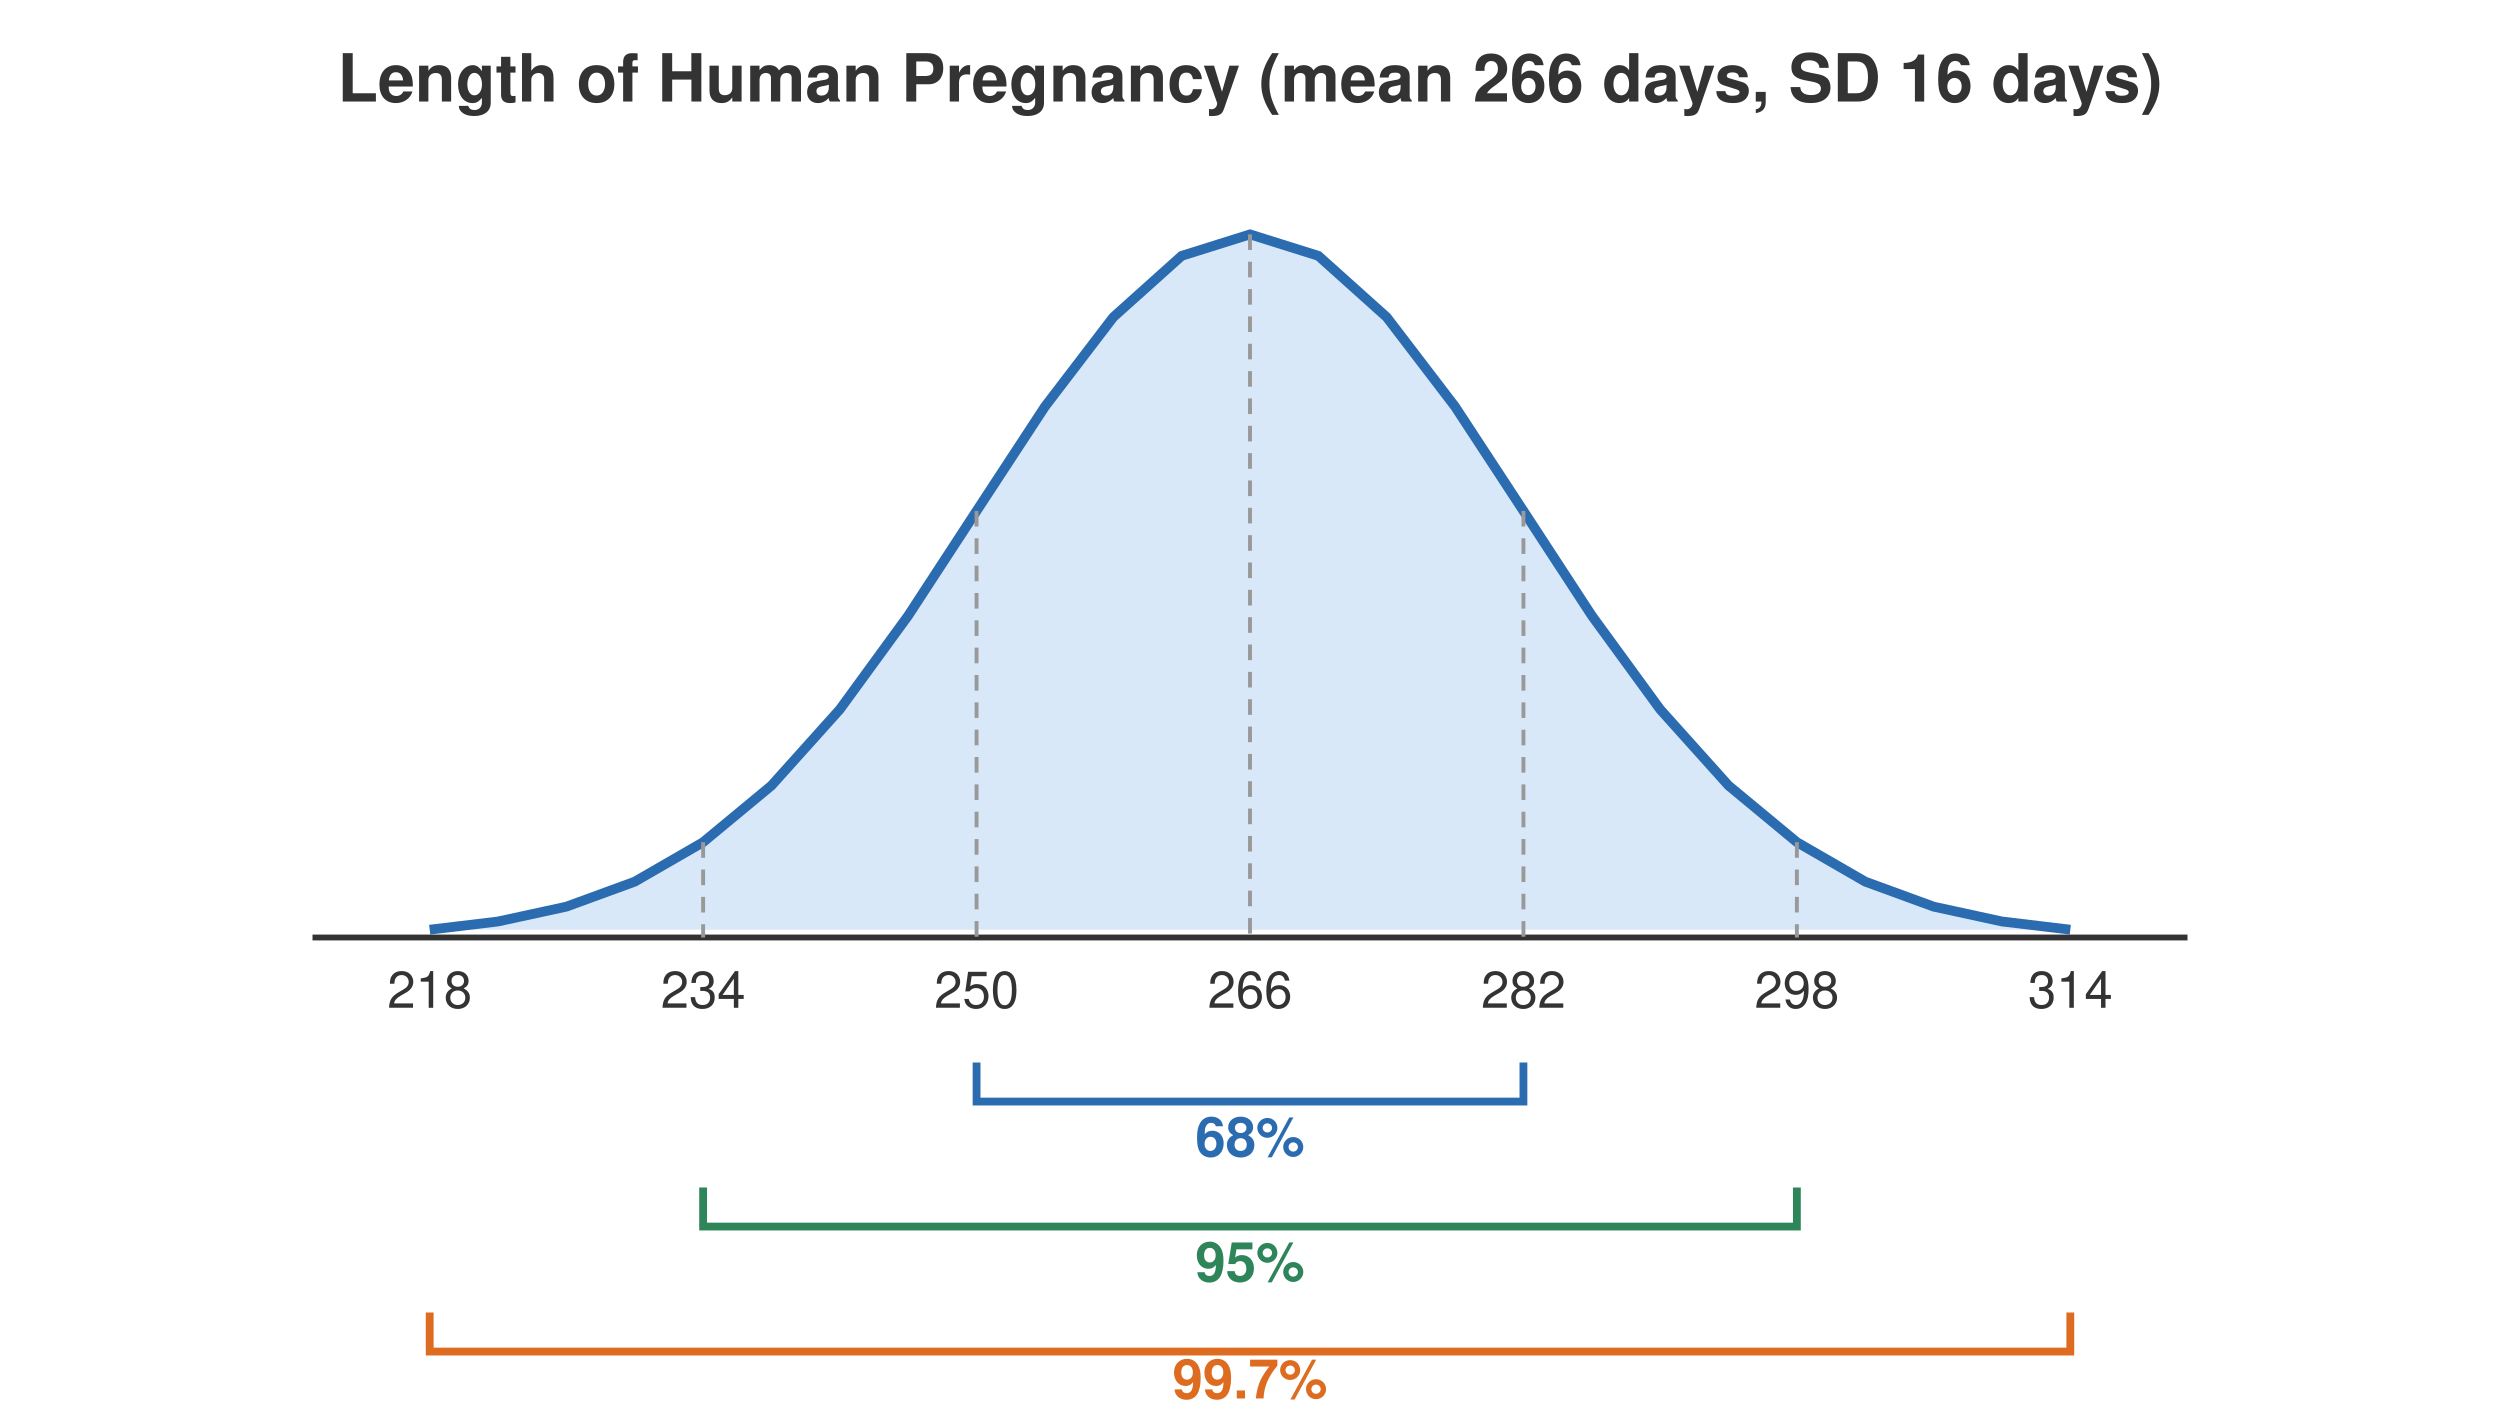
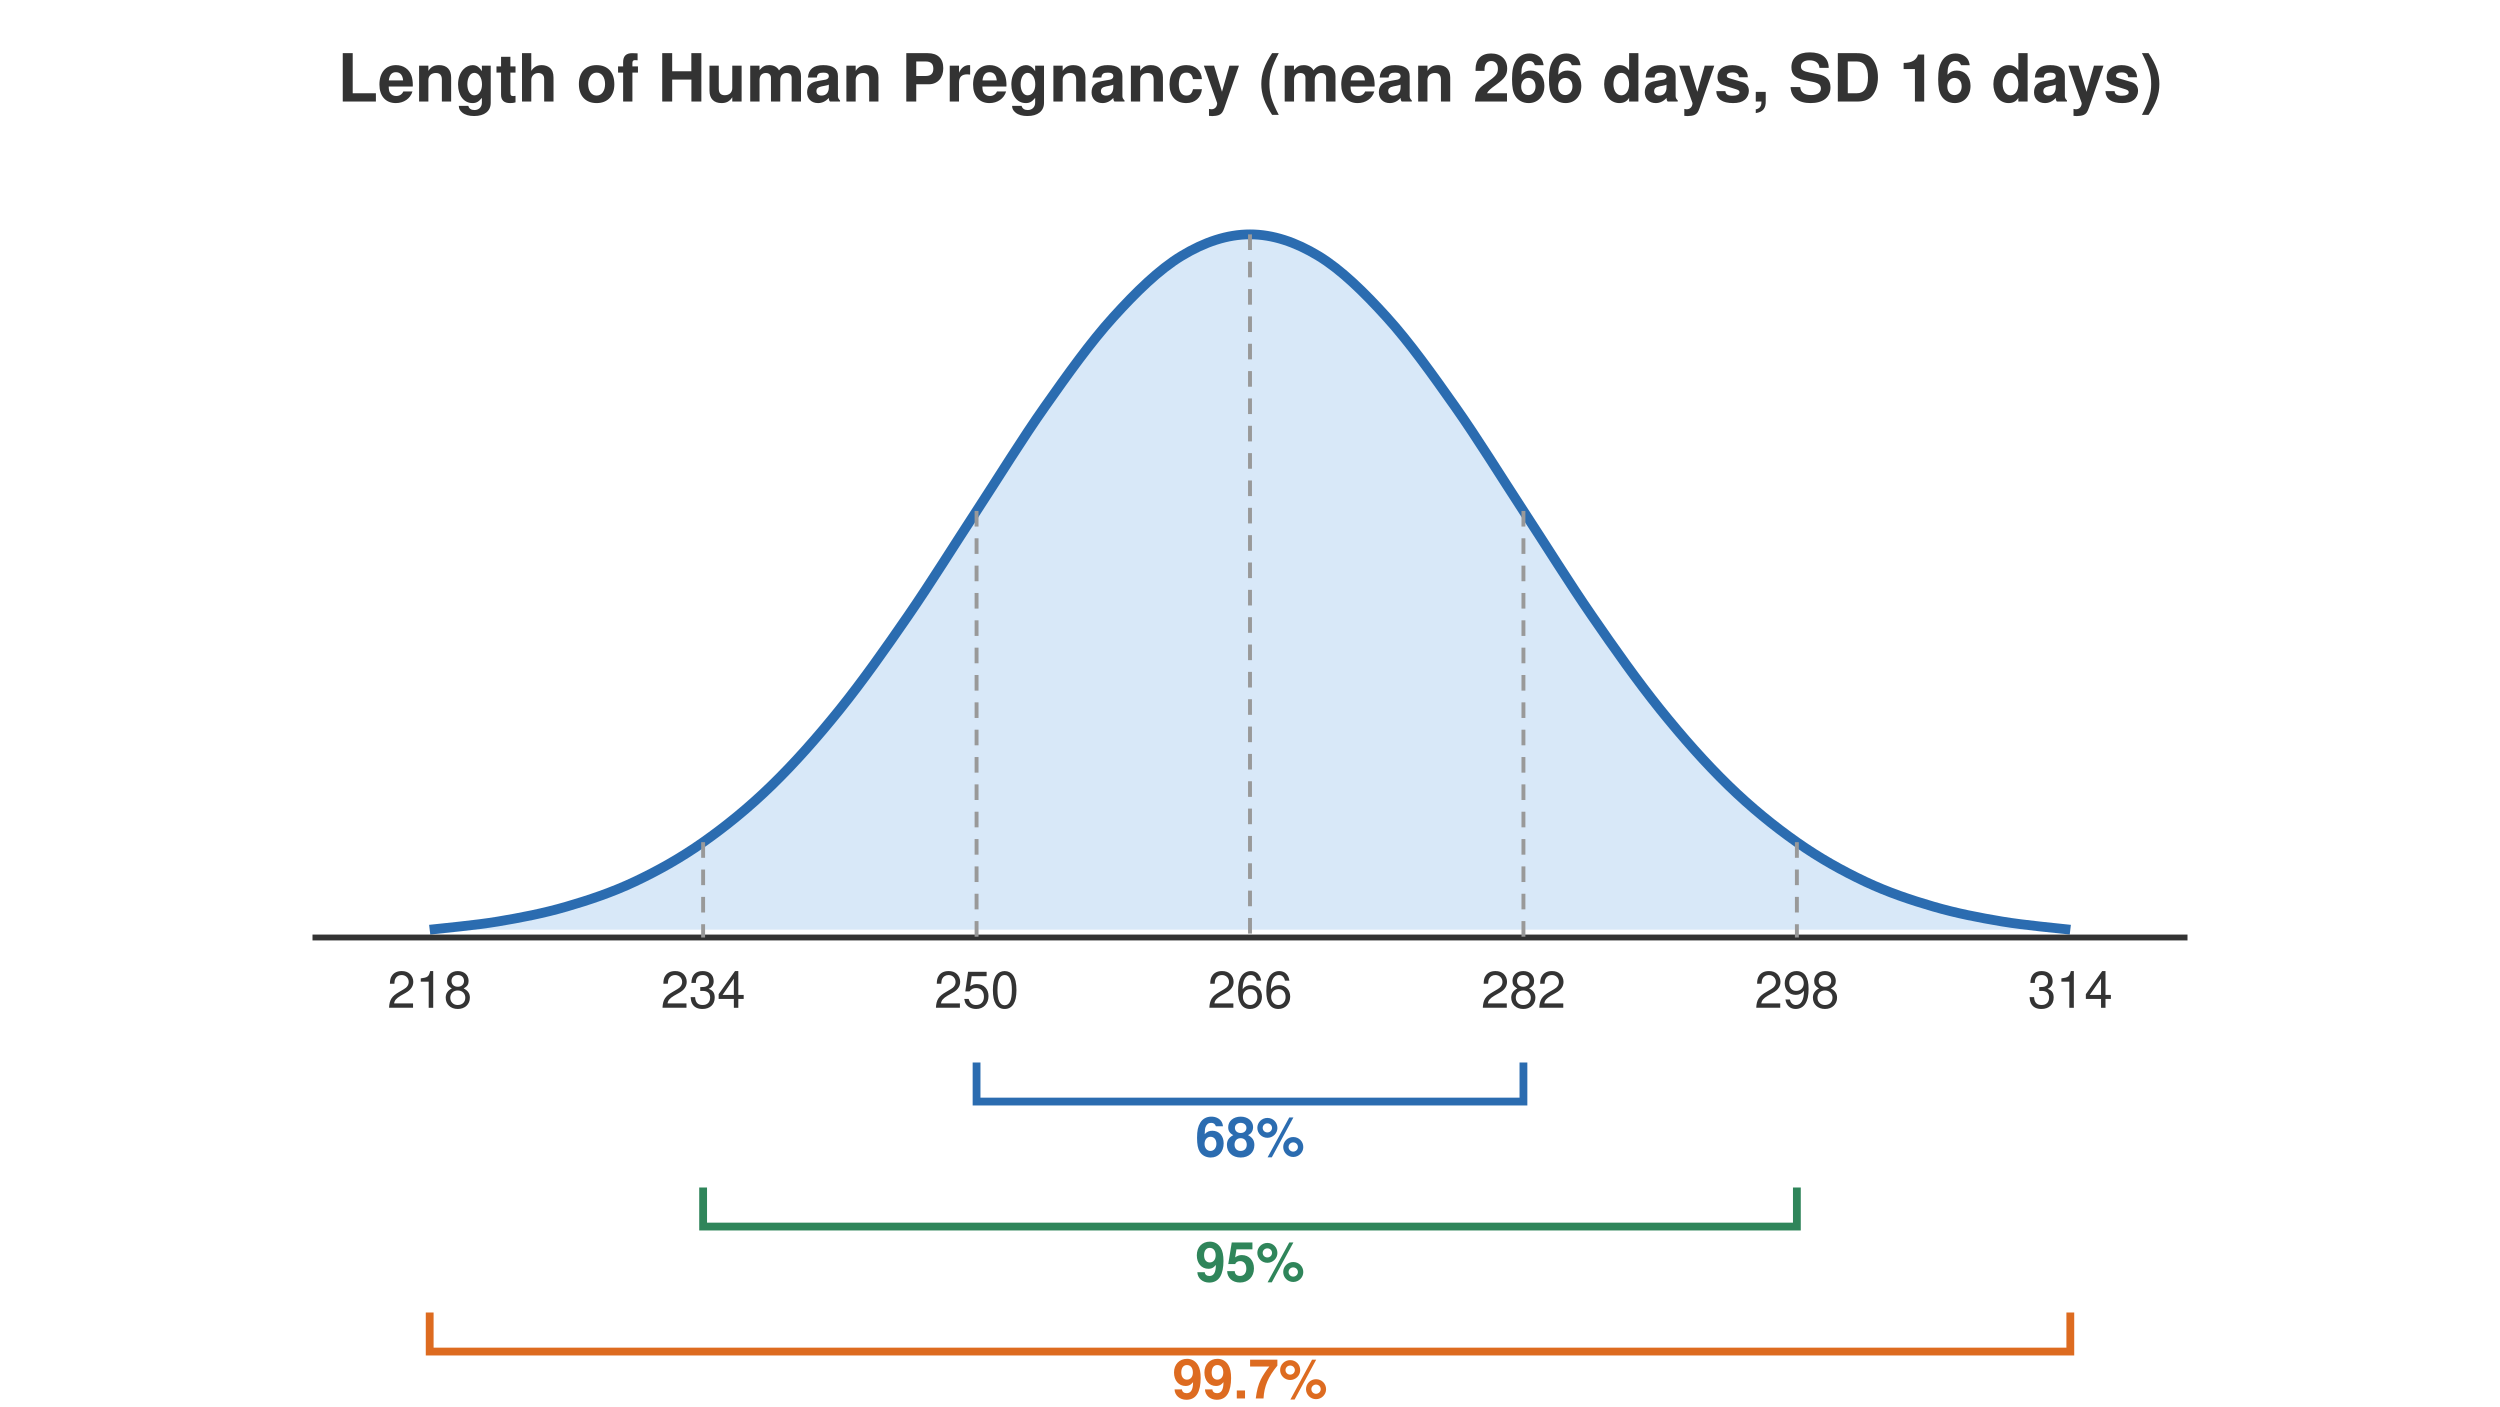
<svg xmlns="http://www.w3.org/2000/svg" viewBox="0 0 640 360" font-family="Helvetica, Arial, sans-serif" fill="#333333">
  <text x="320" y="26" text-anchor="middle" font-size="17" font-weight="bold">Length of Human Pregnancy (mean 266 days, SD 16 days)</text>
-   <path d="M 110 238 L 127.5 235.9 L 145 232.1 L 162.5 225.7 L 180 215.6 L 197.5 201.1 L 215 181.6 L 232.5 157.6 L 250 130.8 L 267.5 104.1 L 285 81.2 L 302.5 65.5 L 320 60 L 337.5 65.5 L 355 81.2 L 372.5 104.1 L 390 130.8 L 407.5 157.6 L 425 181.6 L 442.5 201.1 L 460 215.6 L 477.5 225.7 L 495 232.1 L 512.5 235.9 L 530 238" fill="#7cb2e8" fill-opacity="0.30" stroke="#2b6cb0" stroke-width="2.5" />
+   <path d="M 110 238 C 112.92 237.65 121.67 236.88 127.5 235.9 C 133.33 234.92 139.17 233.80 145 232.1 C 150.83 230.40 156.67 228.45 162.5 225.7 C 168.33 222.95 174.17 219.70 180 215.6 C 185.83 211.50 191.67 206.77 197.5 201.1 C 203.33 195.43 209.17 188.85 215 181.6 C 220.83 174.35 226.67 166.07 232.5 157.6 C 238.33 149.13 244.17 139.72 250 130.8 C 255.83 121.88 261.67 112.37 267.5 104.1 C 273.33 95.83 279.17 87.63 285 81.2 C 290.83 74.77 296.67 69.03 302.5 65.5 C 308.33 61.97 314.17 60.00 320 60 C 325.83 60.00 331.67 61.97 337.5 65.5 C 343.33 69.03 349.17 74.77 355 81.2 C 360.83 87.63 366.67 95.83 372.5 104.1 C 378.33 112.37 384.17 121.88 390 130.8 C 395.83 139.72 401.67 149.13 407.5 157.6 C 413.33 166.07 419.17 174.35 425 181.6 C 430.83 188.85 436.67 195.43 442.5 201.1 C 448.33 206.77 454.17 211.50 460 215.6 C 465.83 219.70 471.67 222.95 477.5 225.7 C 483.33 228.45 489.17 230.40 495 232.1 C 500.83 233.80 506.67 234.92 512.5 235.9 C 518.33 236.88 527.08 237.65 530 238" fill="#7cb2e8" fill-opacity="0.30" stroke="#2b6cb0" stroke-width="2.5" />
  <line x1="80" y1="240" x2="560" y2="240" stroke="#333333" stroke-width="1.5" />
  <g stroke="#999999" stroke-width="1" stroke-dasharray="4 3">
    <line x1="250" y1="130.8" x2="250" y2="240" />
    <line x1="390" y1="130.8" x2="390" y2="240" />
    <line x1="180" y1="215.6" x2="180" y2="240" />
    <line x1="460" y1="215.6" x2="460" y2="240" />
    <line x1="320" y1="60" x2="320" y2="240" />
  </g>
  <g font-size="13" text-anchor="middle">
    <text x="110" y="258">218</text>
    <text x="180" y="258">234</text>
    <text x="250" y="258">250</text>
    <text x="320" y="258">266</text>
    <text x="390" y="258">282</text>
    <text x="460" y="258">298</text>
    <text x="530" y="258">314</text>
  </g>
  <path d="M 250 272 L 250 282 L 390 282 L 390 272" fill="none" stroke="#2b6cb0" stroke-width="2" />
  <text x="320" y="296" text-anchor="middle" font-size="14" font-weight="bold" fill="#2b6cb0">68%</text>
  <path d="M 180 304 L 180 314 L 460 314 L 460 304" fill="none" stroke="#2f855a" stroke-width="2" />
  <text x="320" y="328" text-anchor="middle" font-size="14" font-weight="bold" fill="#2f855a">95%</text>
  <path d="M 110 336 L 110 346 L 530 346 L 530 336" fill="none" stroke="#dd6b20" stroke-width="2" />
  <text x="320" y="358" text-anchor="middle" font-size="14" font-weight="bold" fill="#dd6b20">99.7%</text>
</svg>
